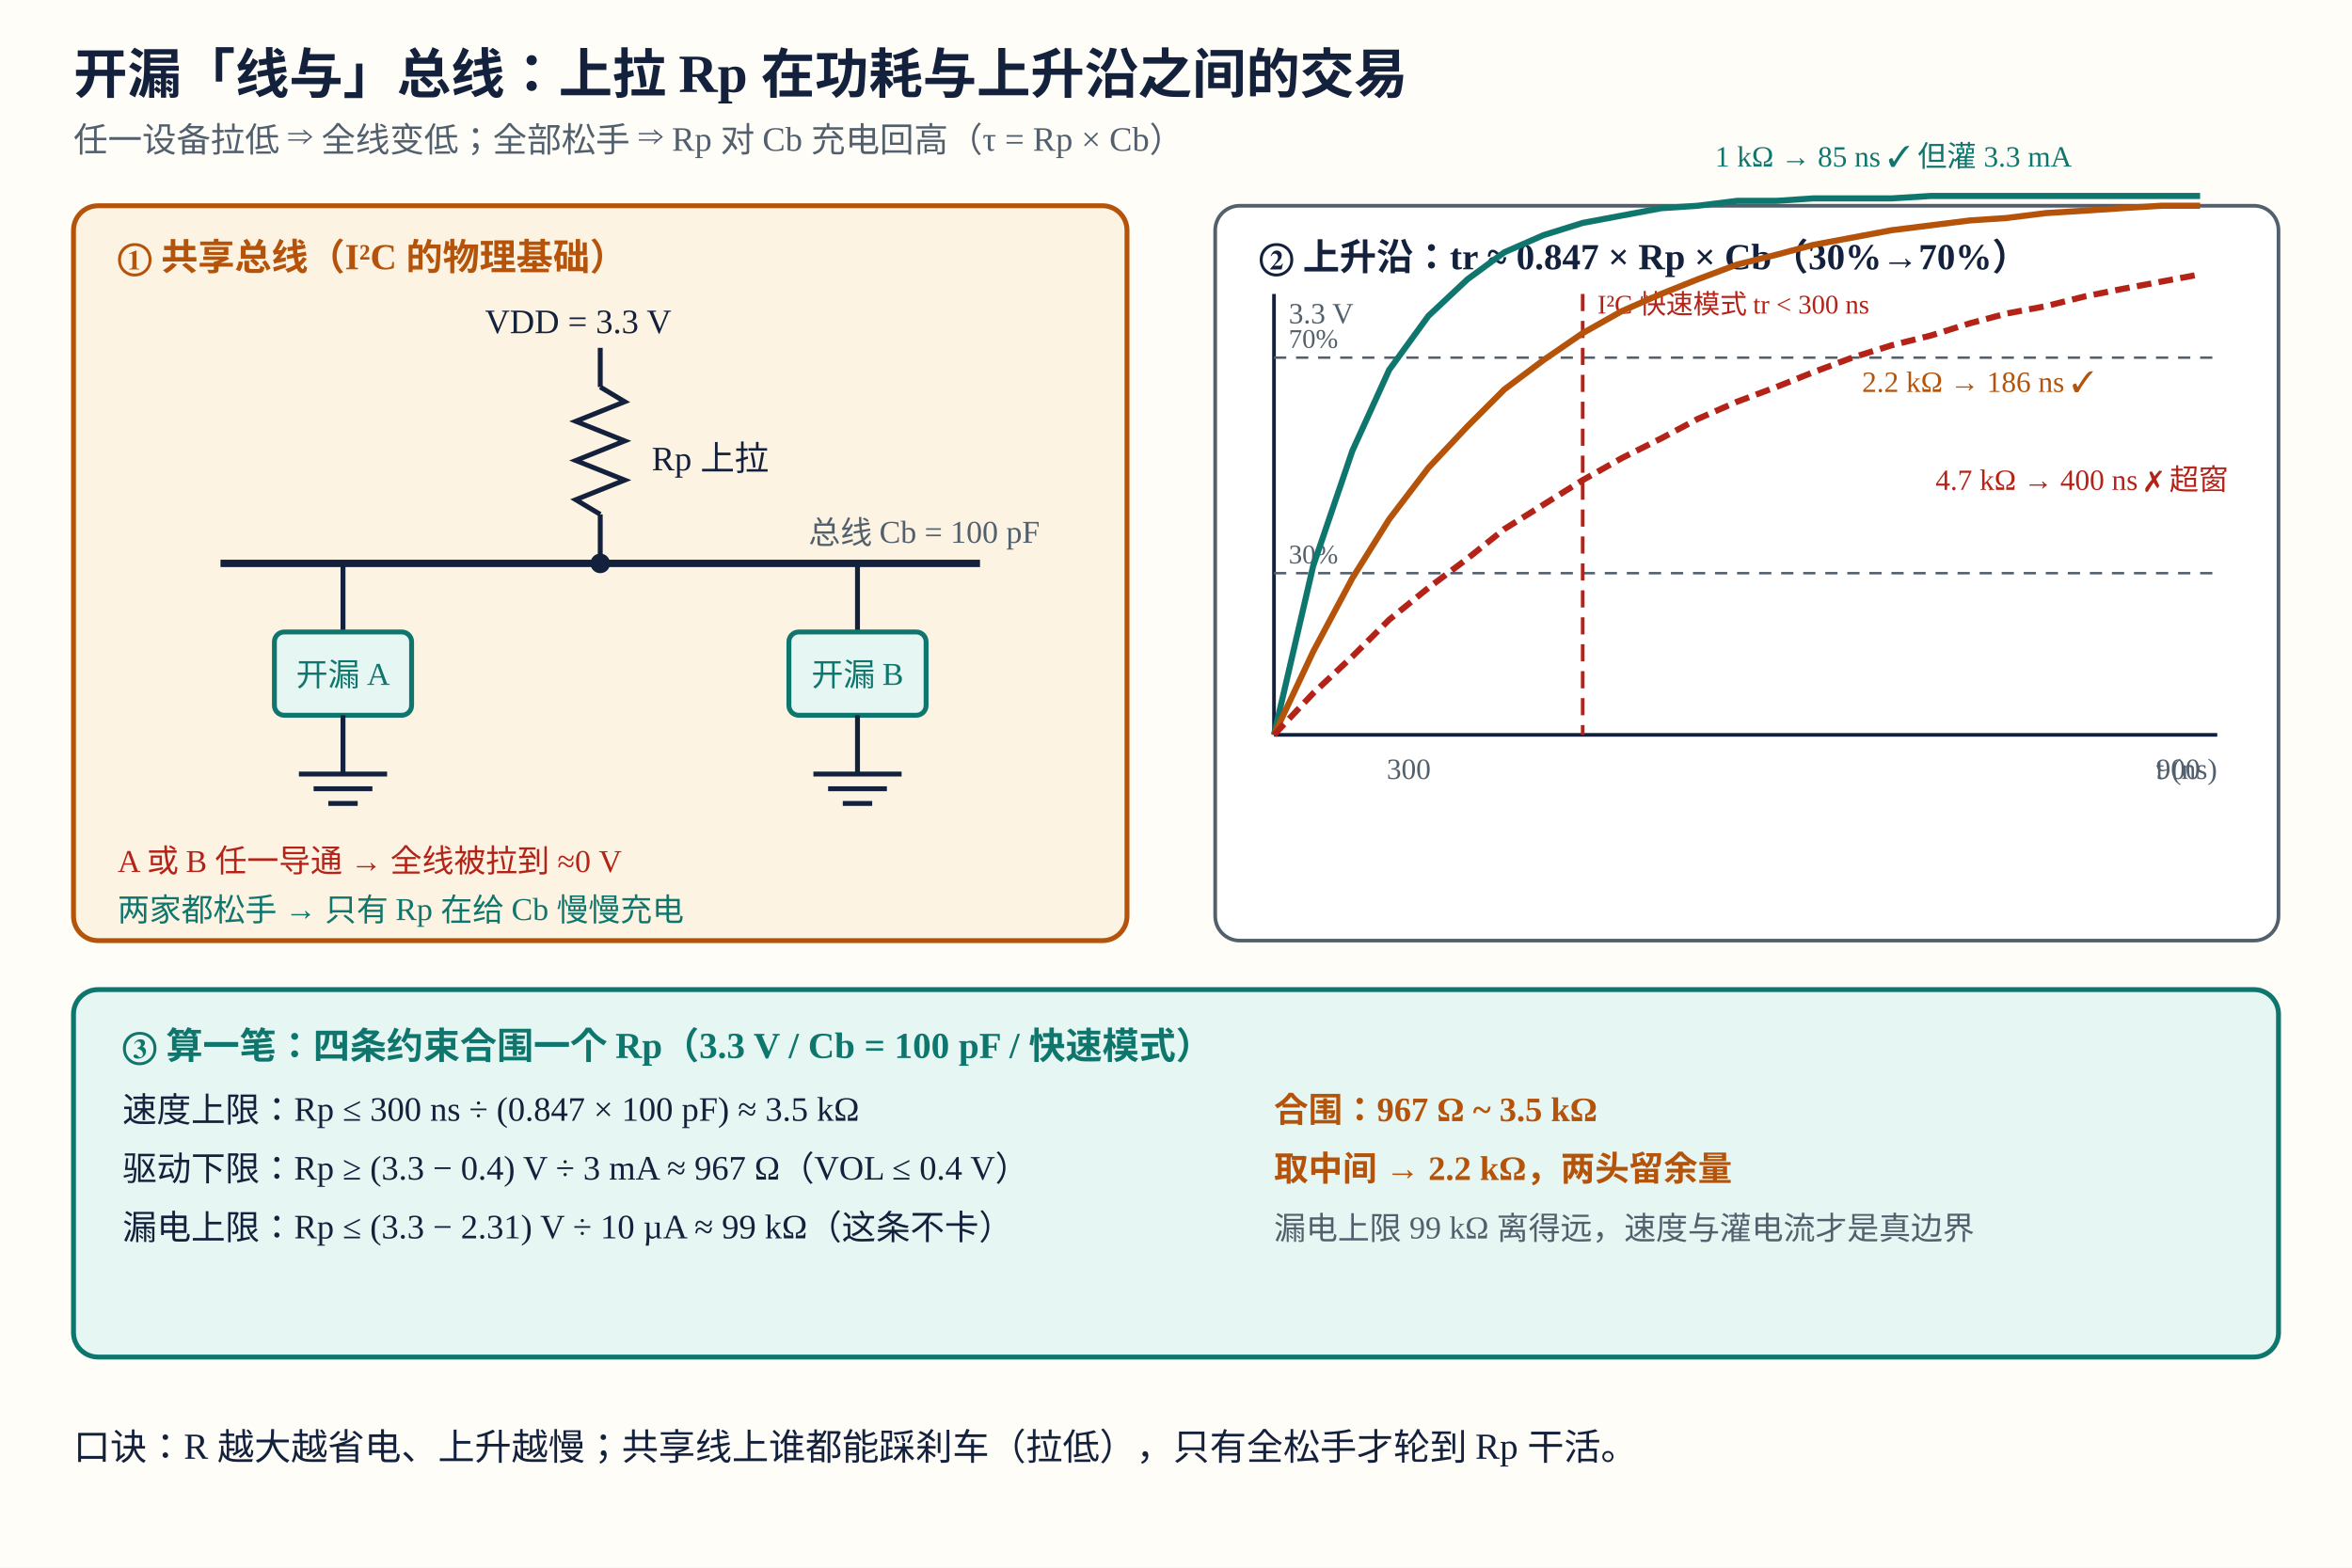
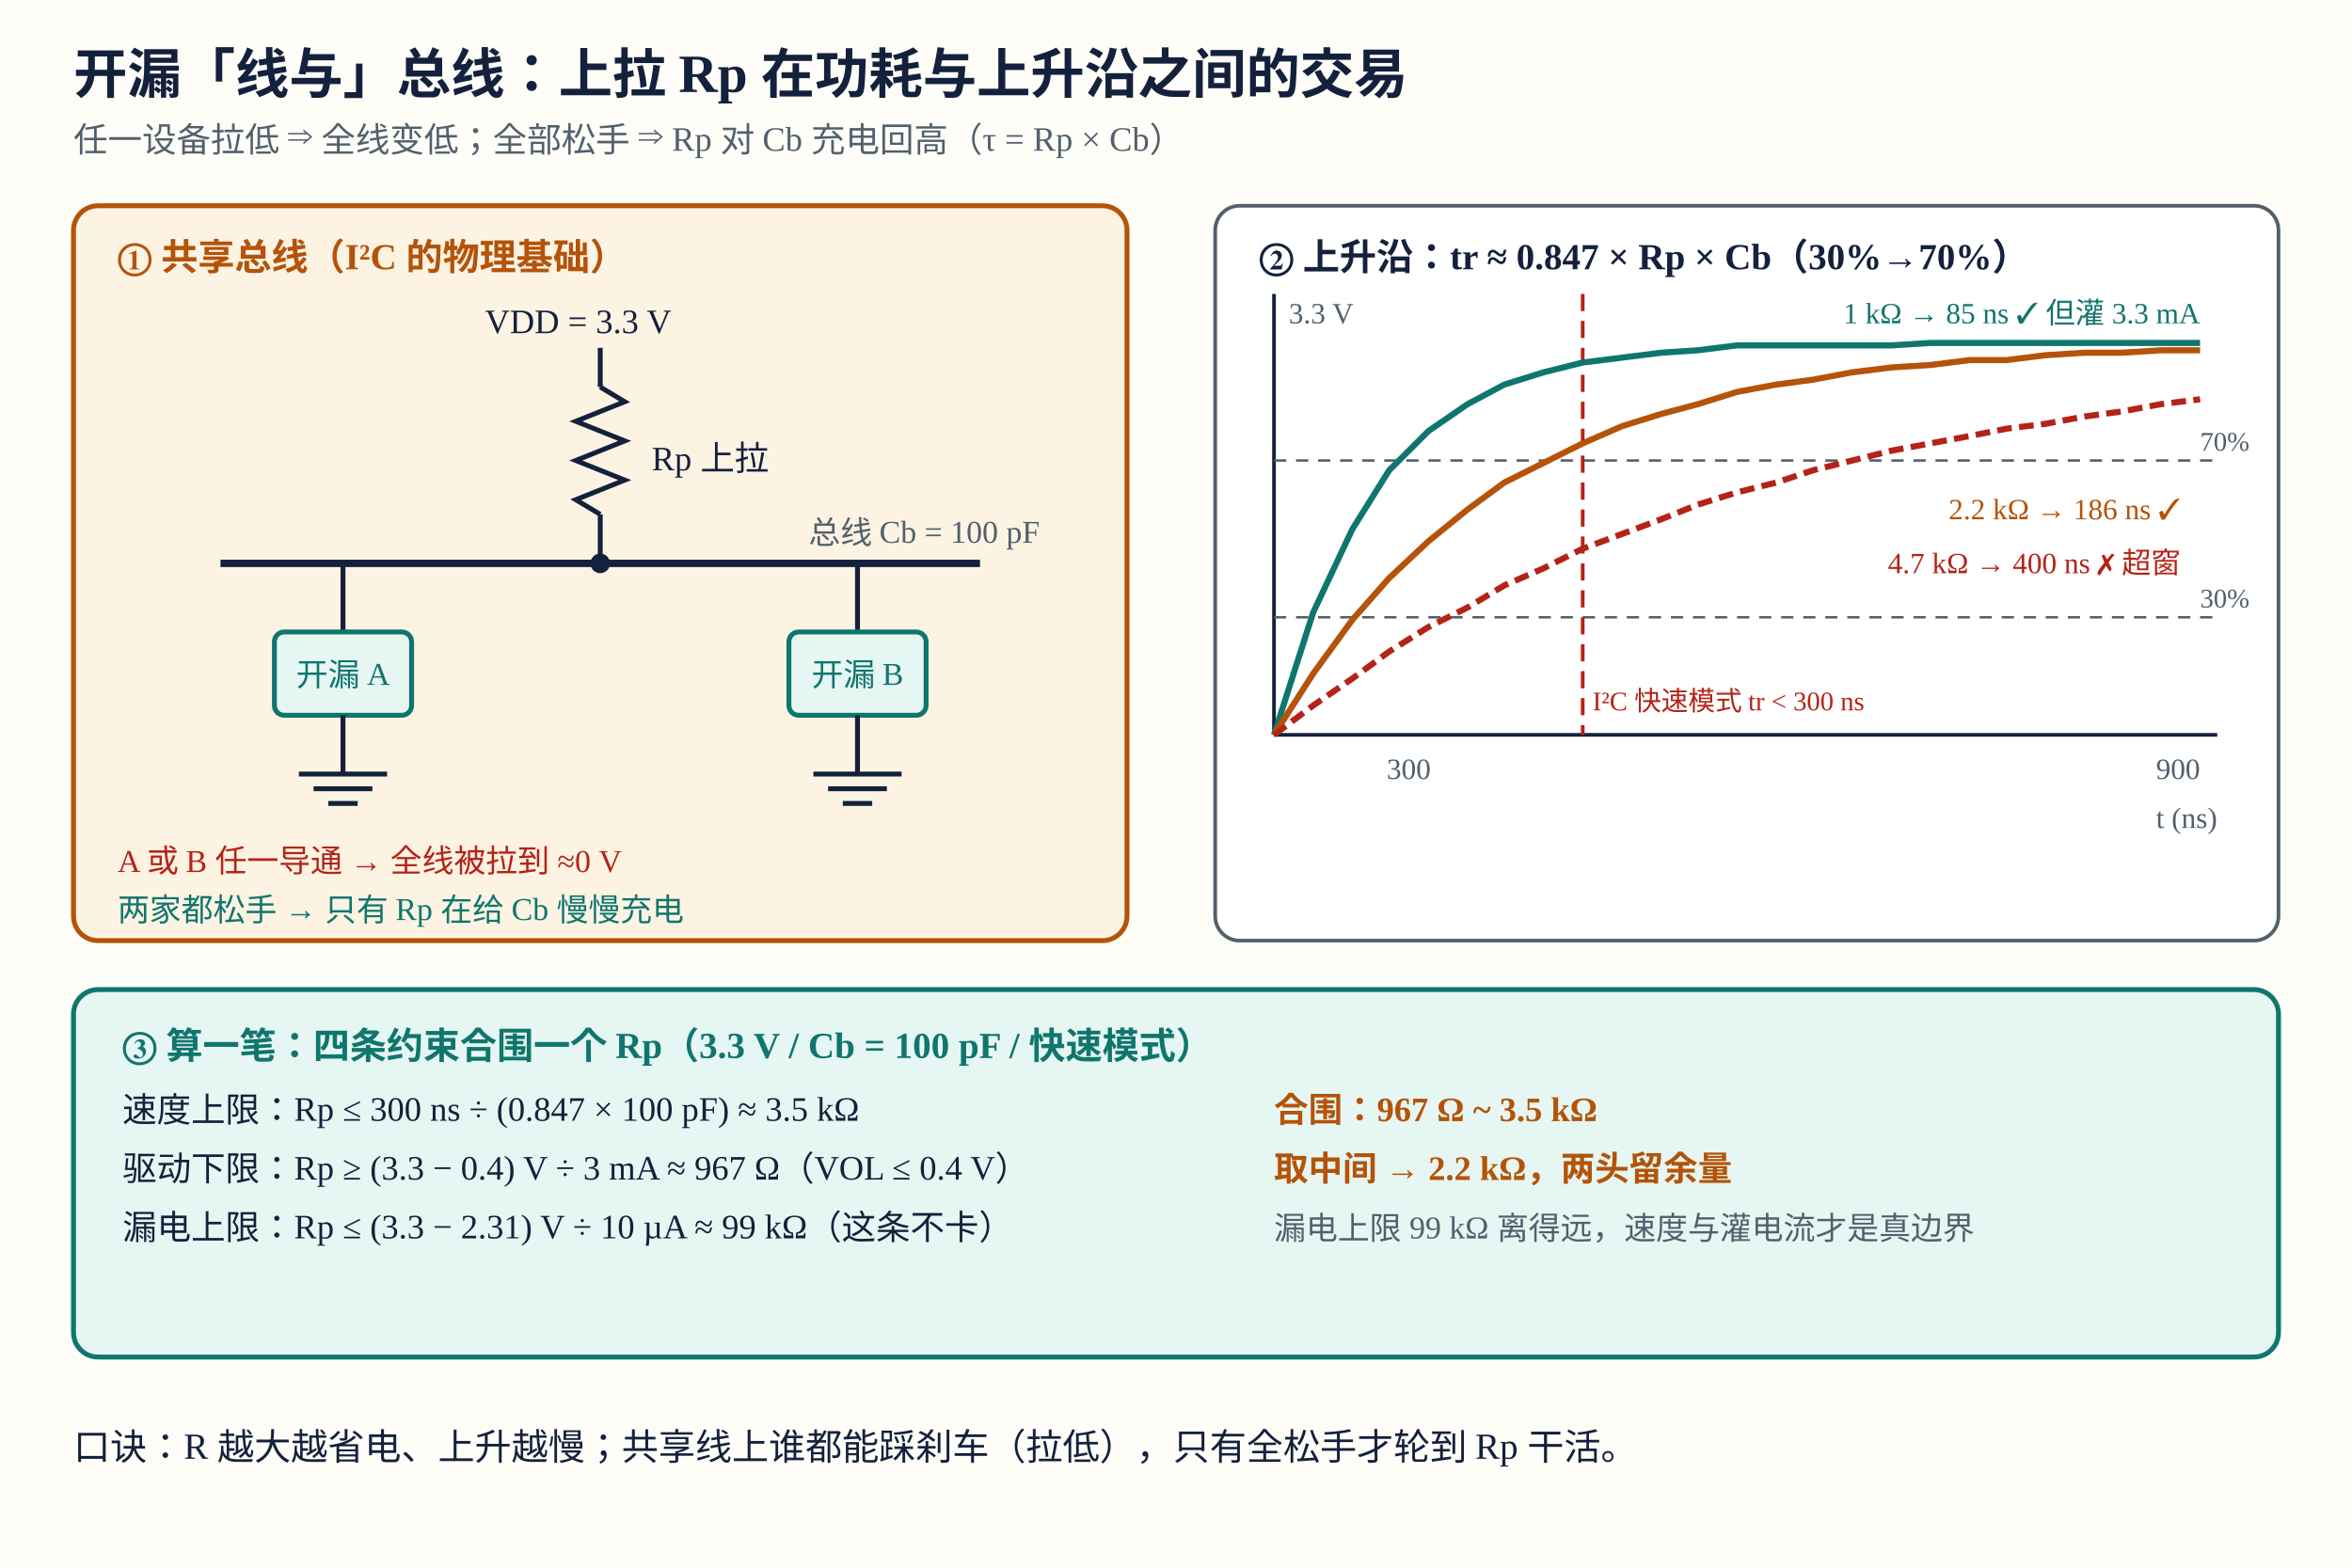
<svg xmlns="http://www.w3.org/2000/svg" viewBox="0 0 960 640" role="img" aria-labelledby="figTitle figDesc">
  <rect width="960" height="640" fill="#fffdf8" />
  <text x="30" y="38" font-size="22" font-weight="bold" fill="#14213d">开漏「线与」总线：上拉 Rp 在功耗与上升沿之间的交易</text>
  <text x="30" y="62" font-size="14" fill="#52606d">任一设备拉低 ⇒ 全线变低；全部松手 ⇒ Rp 对 Cb 充电回高（τ = Rp × Cb）</text>
  <rect x="30" y="84" width="430" height="300" rx="10" fill="#fdf3e3" stroke="#b45309" stroke-width="2" />
  <text x="48" y="110" font-size="15" font-weight="bold" fill="#b45309">① 共享总线（I²C 的物理基础）</text>
  <text x="236" y="136" font-size="14" fill="#14213d" text-anchor="middle">VDD = 3.3 V</text>
  <line x1="245" y1="142" x2="245" y2="158" stroke="#14213d" stroke-width="2" />
  <polyline points="245,158 255,164 235,172 255,180 235,188 255,196 235,204 245,210" fill="none" stroke="#14213d" stroke-width="2" />
  <text x="266" y="192" font-size="14" fill="#14213d">Rp 上拉</text>
  <line x1="245" y1="210" x2="245" y2="230" stroke="#14213d" stroke-width="2" />
  <line x1="90" y1="230" x2="400" y2="230" stroke="#14213d" stroke-width="3" />
  <circle cx="245" cy="230" r="4" fill="#14213d" />
  <text x="330" y="222" font-size="13" fill="#52606d">总线 Cb = 100 pF</text>
  <line x1="140" y1="230" x2="140" y2="258" stroke="#14213d" stroke-width="2" />
  <rect x="112" y="258" width="56" height="34" rx="4" fill="#e6f6f2" stroke="#0f766e" stroke-width="2" />
  <text x="140" y="280" font-size="13" fill="#0f766e" text-anchor="middle">开漏 A</text>
  <line x1="140" y1="292" x2="140" y2="316" stroke="#14213d" stroke-width="2" />
  <line x1="122" y1="316" x2="158" y2="316" stroke="#14213d" stroke-width="2" />
  <line x1="128" y1="322" x2="152" y2="322" stroke="#14213d" stroke-width="2" />
  <line x1="134" y1="328" x2="146" y2="328" stroke="#14213d" stroke-width="2" />
  <line x1="350" y1="230" x2="350" y2="258" stroke="#14213d" stroke-width="2" />
  <rect x="322" y="258" width="56" height="34" rx="4" fill="#e6f6f2" stroke="#0f766e" stroke-width="2" />
  <text x="350" y="280" font-size="13" fill="#0f766e" text-anchor="middle">开漏 B</text>
  <line x1="350" y1="292" x2="350" y2="316" stroke="#14213d" stroke-width="2" />
  <line x1="332" y1="316" x2="368" y2="316" stroke="#14213d" stroke-width="2" />
  <line x1="338" y1="322" x2="362" y2="322" stroke="#14213d" stroke-width="2" />
  <line x1="344" y1="328" x2="356" y2="328" stroke="#14213d" stroke-width="2" />
  <text x="48" y="356" font-size="13" fill="#b42318">A 或 B 任一导通 → 全线被拉到 ≈0 V</text>
  <text x="48" y="376" font-size="13" fill="#0f766e">两家都松手 → 只有 Rp 在给 Cb 慢慢充电</text>
  <rect x="496" y="84" width="434" height="300" rx="10" fill="#ffffff" stroke="#52606d" stroke-width="1.5" />
  <text x="514" y="110" font-size="15" font-weight="bold" fill="#14213d">② 上升沿：tr ≈ 0.847 × Rp × Cb（30%→70%）</text>
  <line x1="520" y1="300" x2="905" y2="300" stroke="#14213d" stroke-width="1.5" />
  <line x1="520" y1="300" x2="520" y2="120" stroke="#14213d" stroke-width="1.5" />
-   <text x="905" y="318" font-size="12" fill="#52606d" text-anchor="end">t (ns)</text>
+   <text x="905" y="338" font-size="12" fill="#52606d" text-anchor="end">t (ns)</text>
  <text x="526" y="132" font-size="12" fill="#52606d">3.3 V</text>
-   <line x1="520" y1="234" x2="905" y2="234" stroke="#52606d" stroke-width="1" stroke-dasharray="5,4" />
-   <line x1="520" y1="146" x2="905" y2="146" stroke="#52606d" stroke-width="1" stroke-dasharray="5,4" />
-   <text x="526" y="230" font-size="11" fill="#52606d">30%</text>
-   <text x="526" y="142" font-size="11" fill="#52606d">70%</text>
+   <line x1="520" y1="252" x2="905" y2="252" stroke="#52606d" stroke-width="1" stroke-dasharray="5,4" />
+   <line x1="520" y1="188" x2="905" y2="188" stroke="#52606d" stroke-width="1" stroke-dasharray="5,4" />
+   <text x="898" y="248" font-size="11" fill="#52606d">30%</text>
+   <text x="898" y="184" font-size="11" fill="#52606d">70%</text>
  <line x1="646" y1="120" x2="646" y2="300" stroke="#b42318" stroke-width="1.5" stroke-dasharray="7,4" />
-   <text x="652" y="128" font-size="11" fill="#b42318">I²C 快速模式 tr &lt; 300 ns</text>
-   <polyline points="520,300 536,231 552,184 567,151 583,129 599,114 614,103 630,96 646,91 662,88 678,85 693,84 709,82 725,82 740,81 756,81 772,81 788,80 804,80 819,80 835,80 851,80 866,80 882,80 898,80" fill="none" stroke="#0f766e" stroke-width="2.5" />
-   <polyline points="520,300 536,266 552,236 567,212 583,191 599,174 614,159 630,147 646,136 662,127 678,120 693,114 709,108 725,104 740,100 756,97 772,94 788,92 804,90 819,89 835,87 851,86 866,85 882,84 898,84" fill="none" stroke="#b45309" stroke-width="2.5" />
-   <polyline points="520,300 536,283 552,268 567,253 583,240 599,228 614,216 630,206 646,196 662,187 678,179 693,171 709,164 725,158 740,152 756,146 772,141 788,137 804,132 819,128 835,125 851,121 866,118 882,115 898,112" fill="none" stroke="#b42318" stroke-width="2.5" stroke-dasharray="6,3" />
-   <text x="700" y="68" font-size="12" fill="#0f766e">1 kΩ → 85 ns ✓ 但灌 3.3 mA</text>
-   <text x="760" y="160" font-size="12" fill="#b45309">2.2 kΩ → 186 ns ✓</text>
-   <text x="790" y="200" font-size="12" fill="#b42318">4.7 kΩ → 400 ns ✗ 超窗</text>
+   <text x="650" y="290" font-size="11" fill="#b42318">I²C 快速模式 tr &lt; 300 ns</text>
+   <polyline points="520,300 536,250 552,216 567,192 583,176 599,165 614,157 630,152 646,148 662,146 678,144 693,143 709,141 725,141 740,141 756,141 772,141 788,140 804,140 819,140 835,140 851,140 866,140 882,140 898,140" fill="none" stroke="#0f766e" stroke-width="2.5" />
+   <polyline points="520,300 536,275 552,253 567,236 583,221 599,208 614,197 630,189 646,181 662,174 678,169 693,165 709,160 725,157 740,155 756,152 772,150 788,149 804,147 819,147 835,145 851,144 866,144 882,143 898,143" fill="none" stroke="#b45309" stroke-width="2.5" />
+   <polyline points="520,300 536,288 552,277 567,266 583,256 599,248 614,239 630,232 646,224 662,218 678,212 693,206 709,201 725,197 740,192 756,188 772,184 788,181 804,178 819,175 835,173 851,170 866,168 882,165 898,163" fill="none" stroke="#b42318" stroke-width="2.5" stroke-dasharray="6,3" />
+   <text x="898" y="132" font-size="12" fill="#0f766e" text-anchor="end">1 kΩ → 85 ns ✓ 但灌 3.3 mA</text>
+   <text x="890" y="212" font-size="12" fill="#b45309" text-anchor="end">2.2 kΩ → 186 ns ✓</text>
+   <text x="890" y="234" font-size="12" fill="#b42318" text-anchor="end">4.7 kΩ → 400 ns ✗ 超窗</text>
  <text x="566" y="318" font-size="12" fill="#52606d">300</text>
  <text x="880" y="318" font-size="12" fill="#52606d">900</text>
  <rect x="30" y="404" width="900" height="150" rx="10" fill="#e6f6f2" stroke="#0f766e" stroke-width="2" />
  <text x="50" y="432" font-size="15" font-weight="bold" fill="#0f766e">③ 算一笔：四条约束合围一个 Rp（3.3 V / Cb = 100 pF / 快速模式）</text>
  <text x="50" y="458" font-size="14" fill="#14213d">速度上限：Rp ≤ 300 ns ÷ (0.847 × 100 pF) ≈ 3.5 kΩ</text>
  <text x="50" y="482" font-size="14" fill="#14213d">驱动下限：Rp ≥ (3.3 − 0.4) V ÷ 3 mA ≈ 967 Ω（VOL ≤ 0.4 V）</text>
  <text x="50" y="506" font-size="14" fill="#14213d">漏电上限：Rp ≤ (3.3 − 2.31) V ÷ 10 µA ≈ 99 kΩ（这条不卡）</text>
  <text x="520" y="458" font-size="14" font-weight="bold" fill="#b45309">合围：967 Ω ~ 3.5 kΩ</text>
  <text x="520" y="482" font-size="14" font-weight="bold" fill="#b45309">取中间 → 2.2 kΩ，两头留余量</text>
  <text x="520" y="506" font-size="13" fill="#52606d">漏电上限 99 kΩ 离得远，速度与灌电流才是真边界</text>
  <text x="30" y="596" font-size="15" fill="#14213d">口诀：R 越大越省电、上升越慢；共享线上谁都能踩刹车（拉低），只有全松手才轮到 Rp 干活。</text>
</svg>
